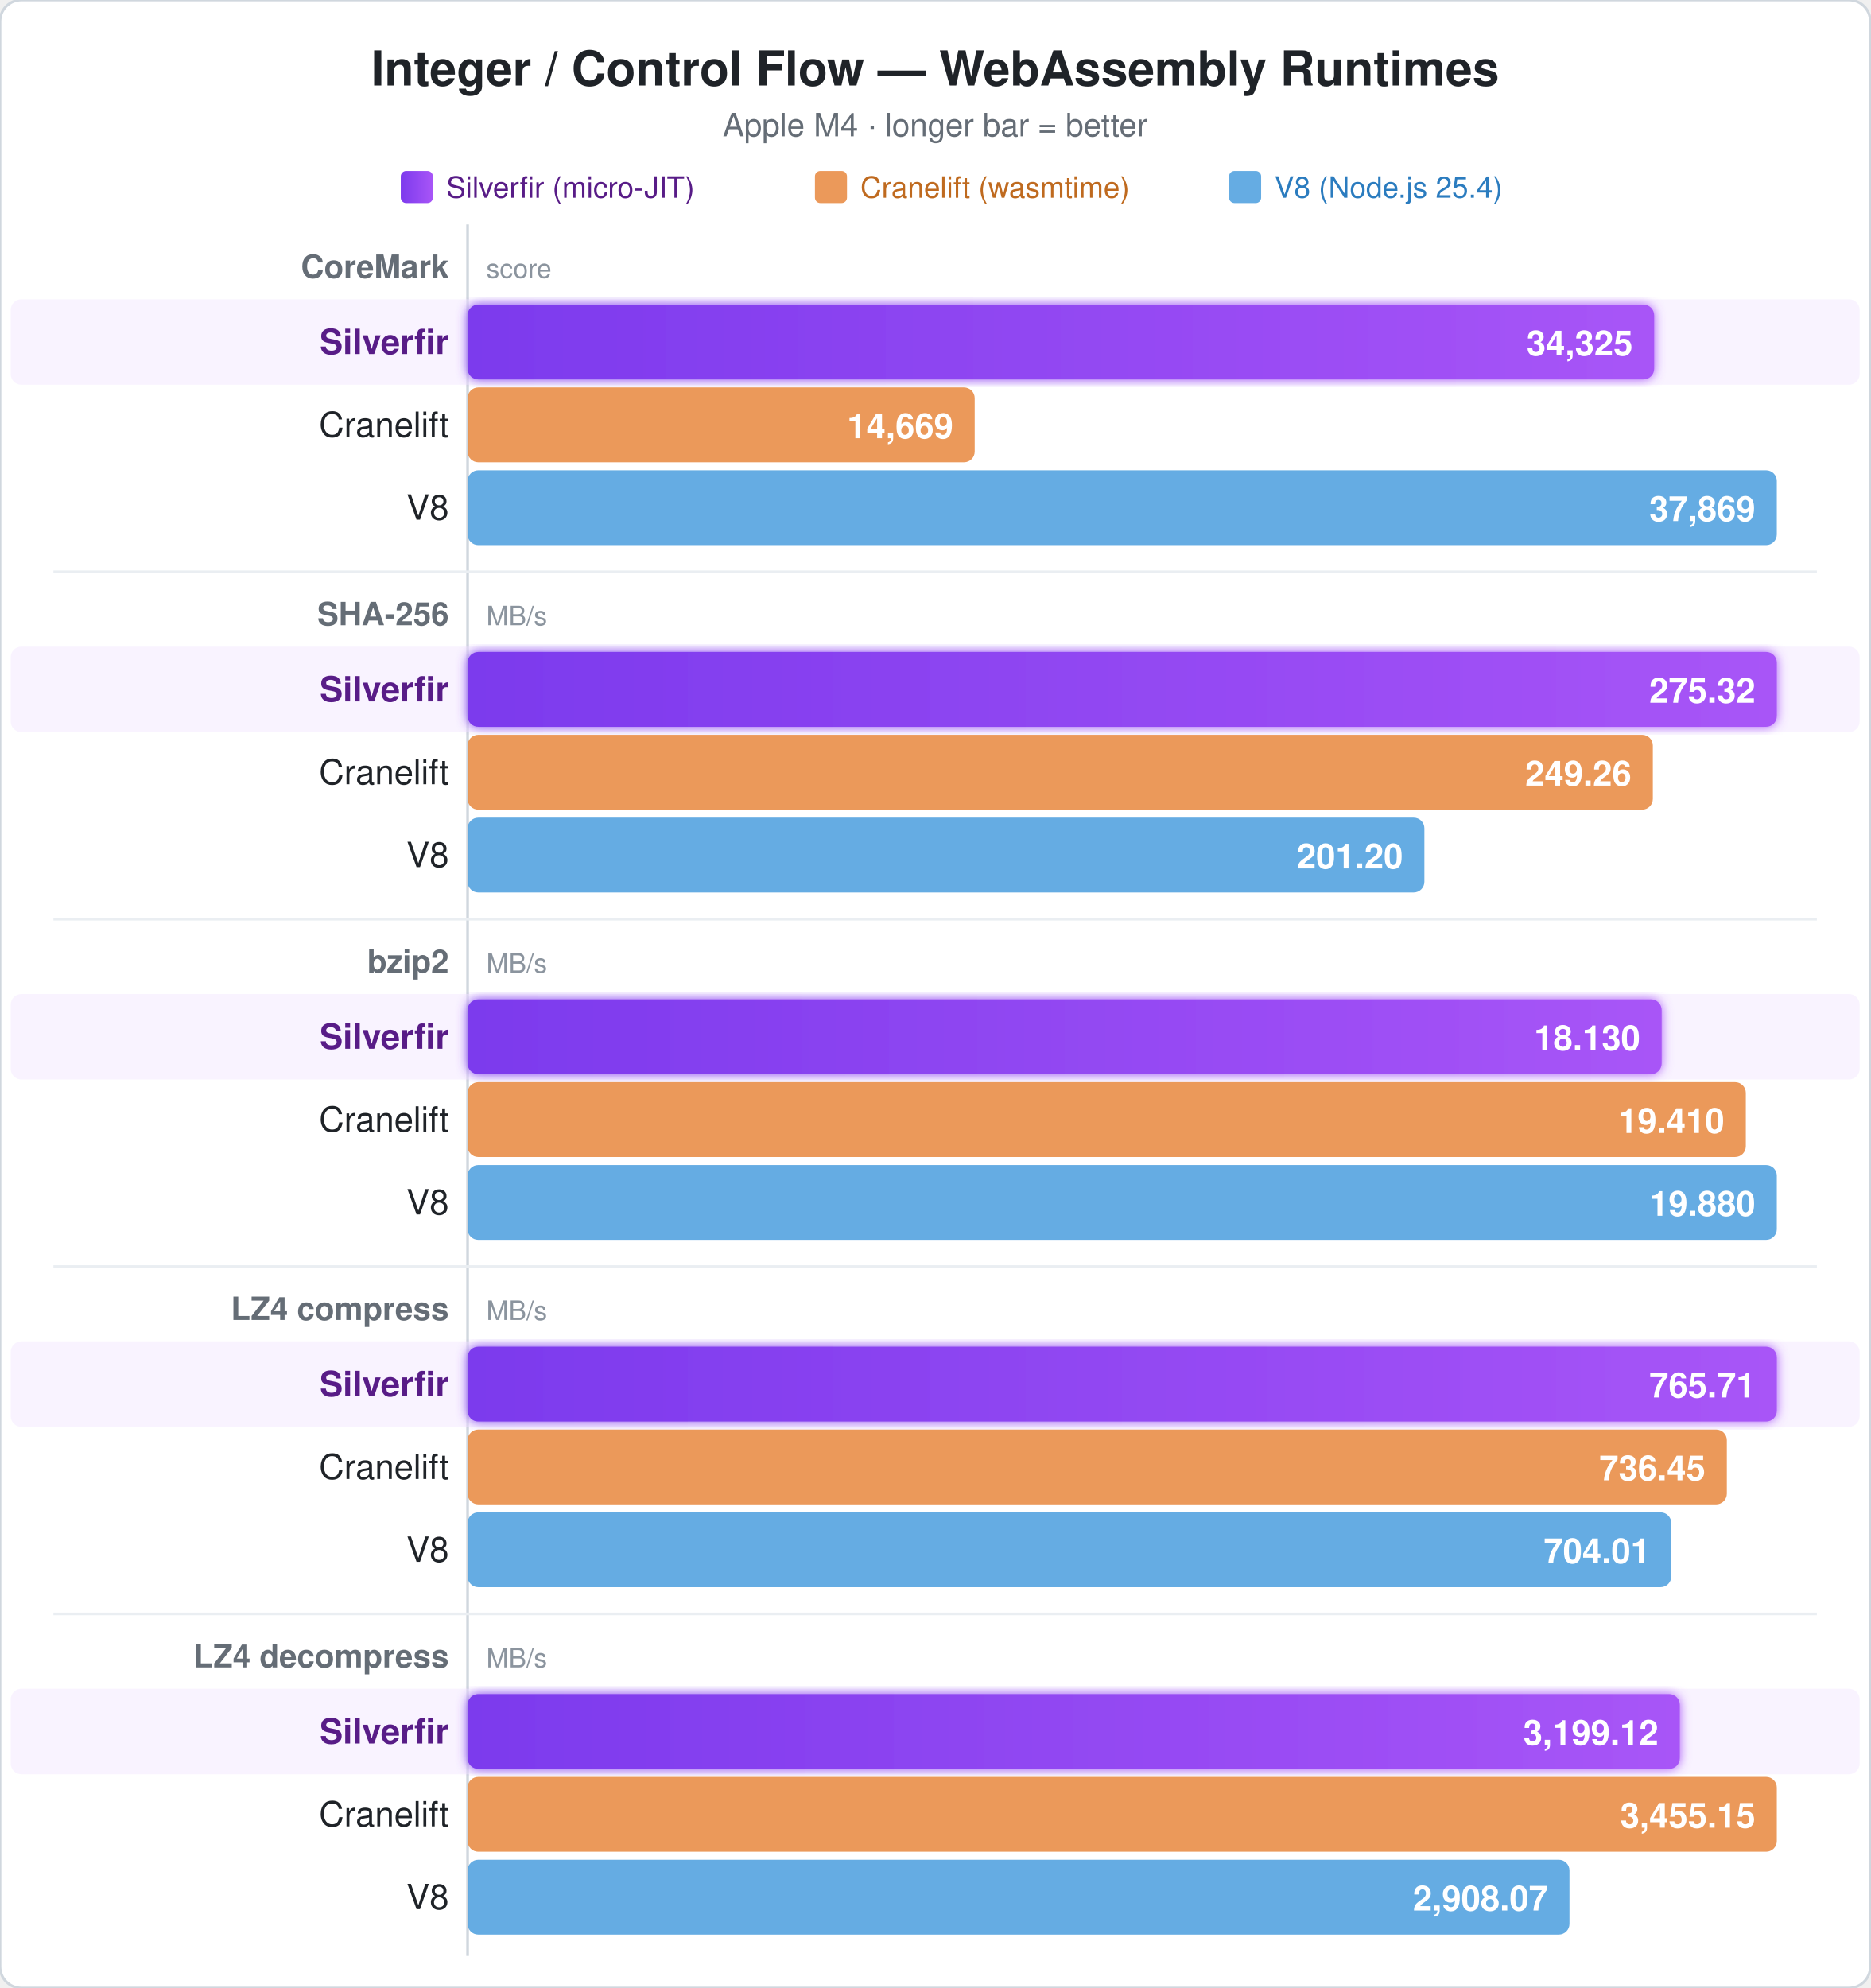
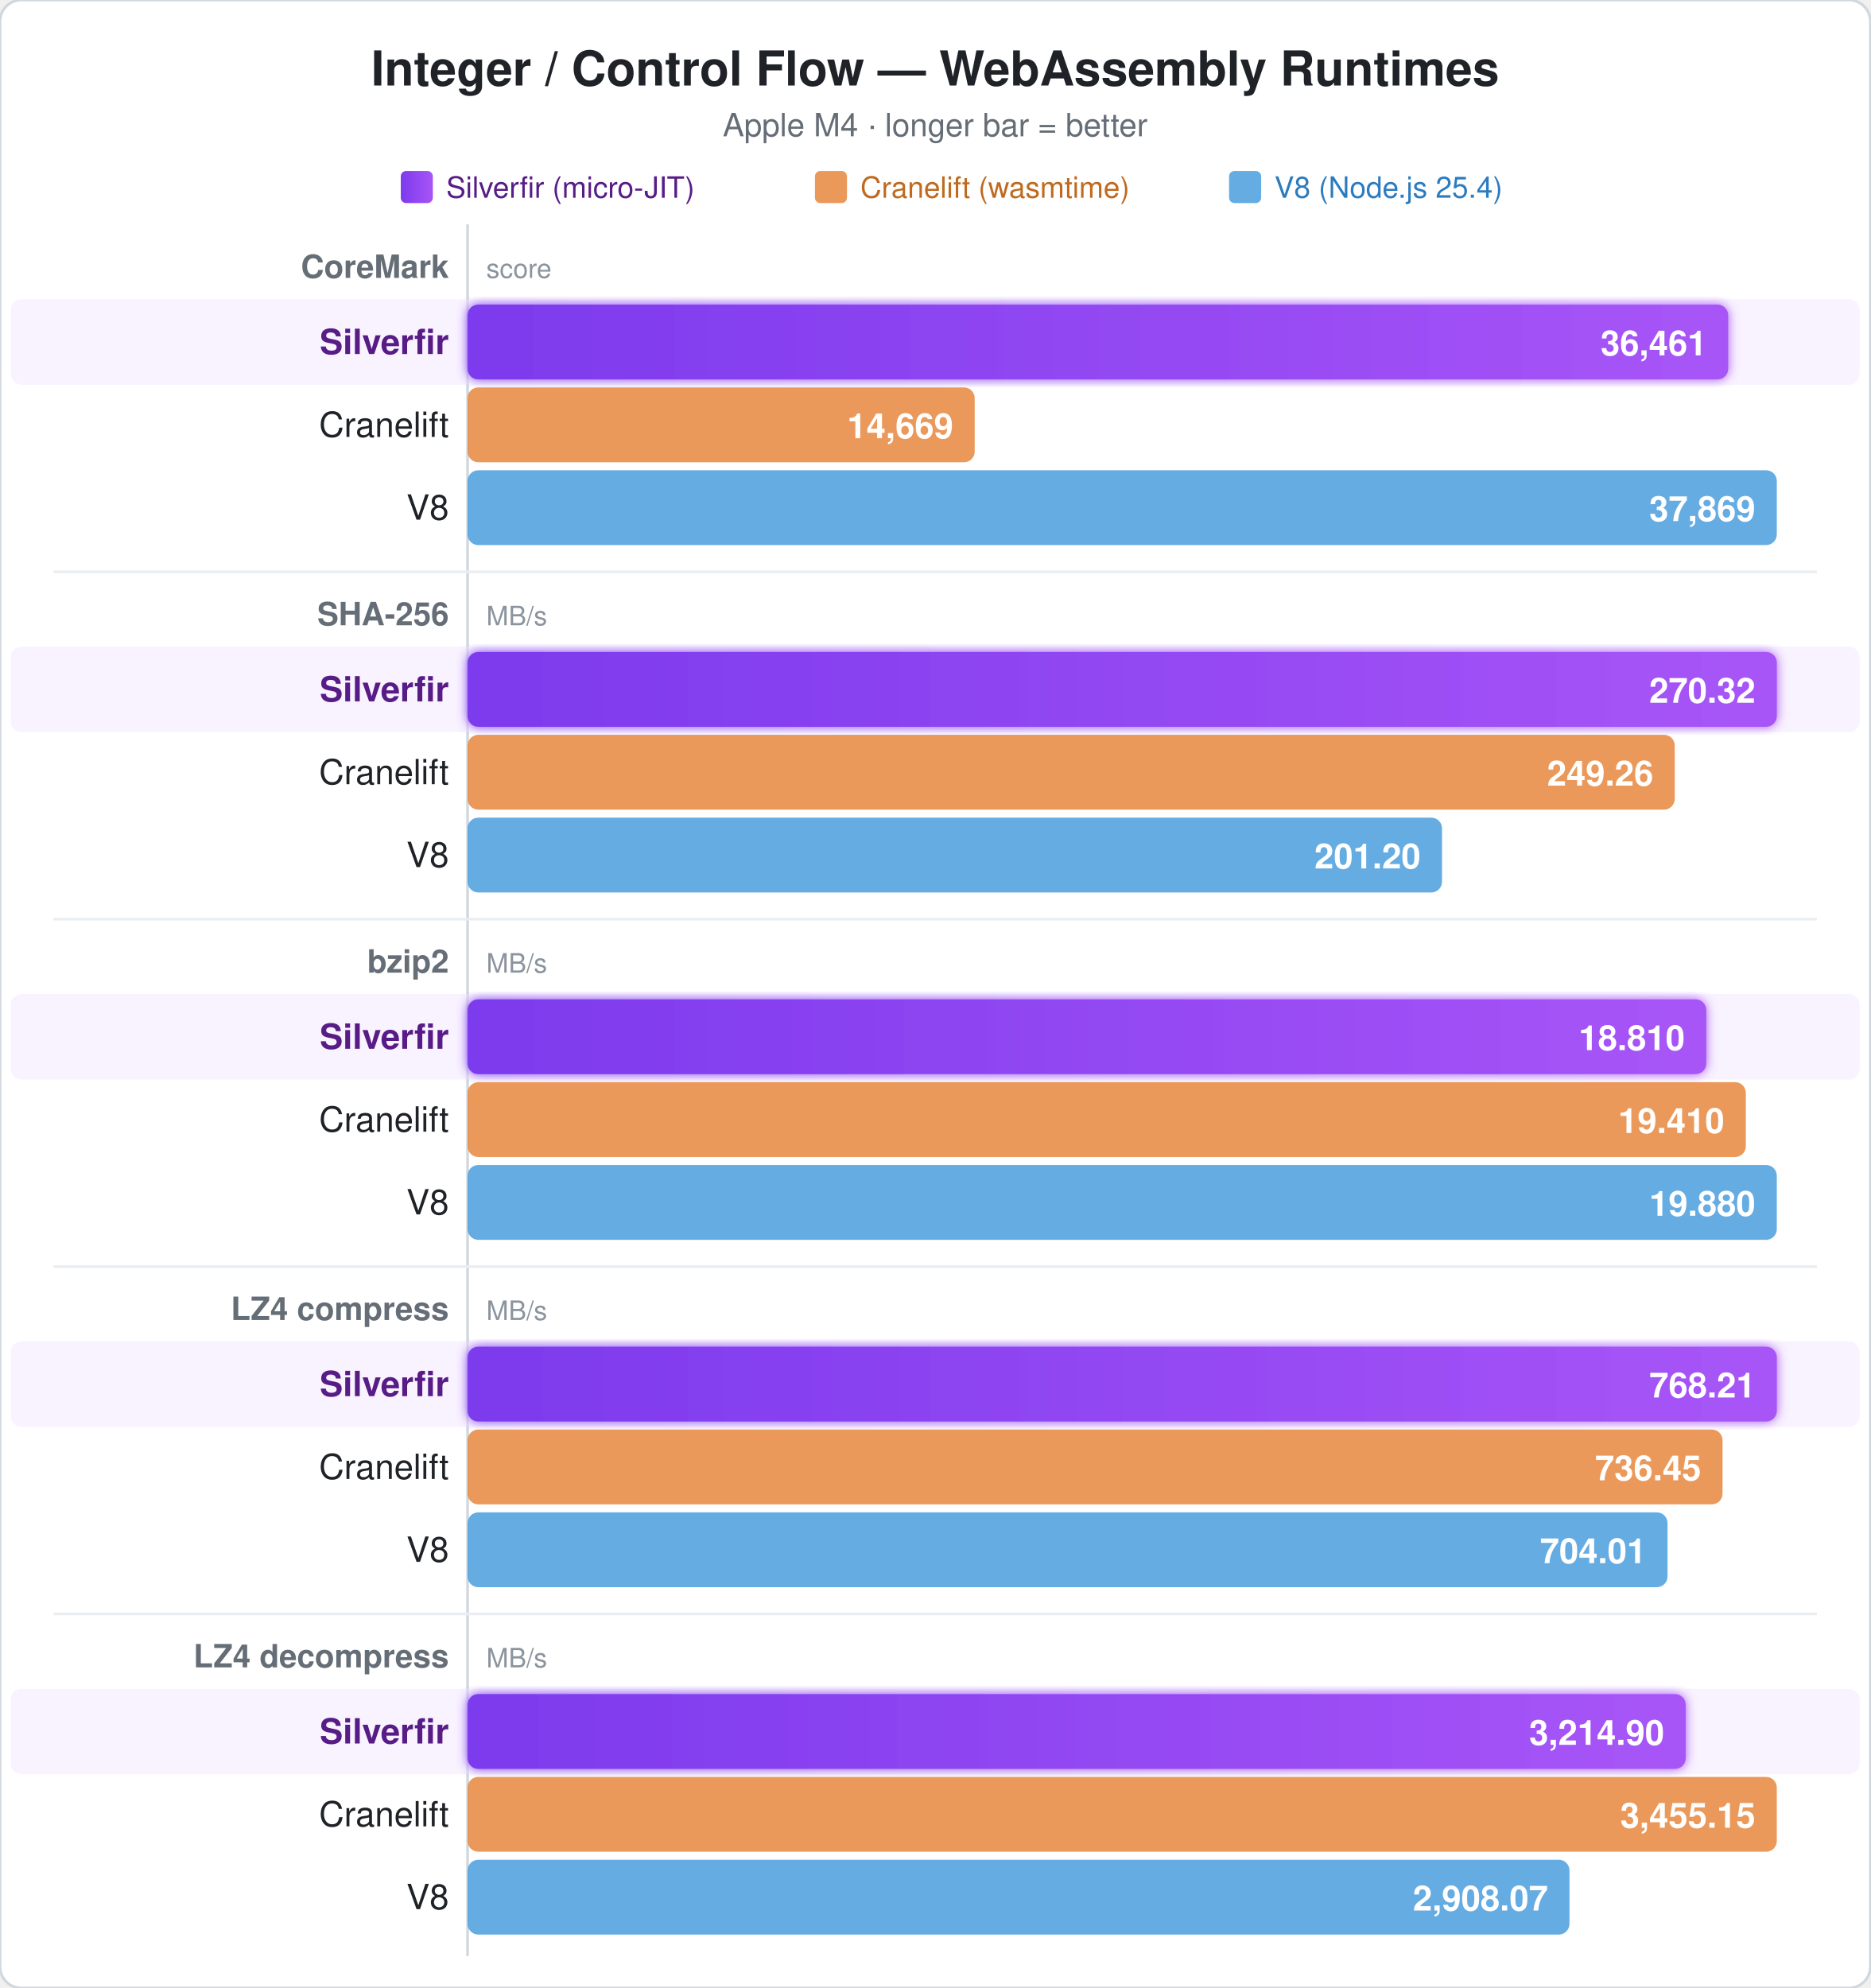
<svg xmlns="http://www.w3.org/2000/svg" role="img" viewBox="0 0 700 744" width="700" height="744">
  <defs>
    <linearGradient id="hlGrad" x1="0" y1="0" x2="1" y2="0">
      <stop offset="0%" stop-color="#7c3aed" />
      <stop offset="100%" stop-color="#a855f7" />
    </linearGradient>
    <filter id="glow">
      <feGaussianBlur stdDeviation="2" result="blur" />
      <feMerge>
        <feMergeNode in="blur" />
        <feMergeNode in="SourceGraphic" />
      </feMerge>
    </filter>
  </defs>
  <rect width="700" height="744" rx="8" ry="8" fill="#ffffff" stroke="#d0d7de" stroke-width="1" />
  <text x="350.0" y="32" text-anchor="middle" fill="#1f2328" font-family="Segoe UI,Helvetica,Arial,sans-serif" font-size="18" font-weight="600">Integer / Control Flow — WebAssembly Runtimes</text>
  <text x="350.0" y="51" text-anchor="middle" fill="#656d76" font-family="Segoe UI,Helvetica,Arial,sans-serif" font-size="12">Apple M4  ·  longer bar = better</text>
  <rect x="150.0" y="64" width="12" height="12" rx="2" fill="url(#hlGrad)" />
  <text x="167.0" y="74" fill="#581c87" font-family="Segoe UI,Helvetica,Arial,sans-serif" font-size="11">Silverfir (micro-JIT)</text>
  <rect x="305.0" y="64" width="12" height="12" rx="2" fill="#e8873d" opacity="0.85" />
  <text x="322.0" y="74" fill="#bf6a1f" font-family="Segoe UI,Helvetica,Arial,sans-serif" font-size="11">Cranelift (wasmtime)</text>
  <rect x="460.0" y="64" width="12" height="12" rx="2" fill="#4a9ede" opacity="0.85" />
  <text x="477.0" y="74" fill="#2b7cbf" font-family="Segoe UI,Helvetica,Arial,sans-serif" font-size="11">V8 (Node.js 25.4)</text>
  <line x1="175" y1="84" x2="175" y2="732" stroke="#d0d7de" stroke-width="1" />
  <text x="168" y="104.0" text-anchor="end" fill="#656d76" font-family="Segoe UI,Helvetica,Arial,sans-serif" font-size="12" font-weight="600">CoreMark</text>
  <text x="182" y="104.0" fill="#8b949e" font-family="Segoe UI,Helvetica,Arial,sans-serif" font-size="10">score</text>
  <rect x="4" y="112" width="692" height="32" rx="4" fill="#f3e8ff" opacity="0.5" />
  <text x="168" y="132.5" text-anchor="end" fill="#581c87" font-family="Segoe UI,Helvetica,Arial,sans-serif" font-size="13" font-weight="700">Silverfir</text>
-   <rect x="175" y="114" width="444.1" height="28" rx="4" fill="url(#hlGrad)" filter="url(#glow)">
-     <animate attributeName="width" from="0" to="444.1" dur="0.35s" fill="freeze" />
+   <rect x="175" y="114" width="471.8" height="28" rx="4" fill="url(#hlGrad)" filter="url(#glow)">
+     <animate attributeName="width" from="0" to="471.8" dur="0.35s" fill="freeze" />
  </rect>
-   <text x="611.1" y="133.0" text-anchor="end" fill="#ffffff" font-family="Segoe UI,Helvetica,Arial,sans-serif" font-size="13" font-weight="700">34,325</text>
+   <text x="638.8" y="133.0" text-anchor="end" fill="#ffffff" font-family="Segoe UI,Helvetica,Arial,sans-serif" font-size="13" font-weight="700">36,461</text>
  <text x="168" y="163.5" text-anchor="end" fill="#1f2328" font-family="Segoe UI,Helvetica,Arial,sans-serif" font-size="13" font-weight="400">Cranelift</text>
  <rect x="175" y="145" width="189.8" height="28" rx="4" fill="#e8873d" opacity="0.85">
    <animate attributeName="width" from="0" to="189.8" dur="0.39s" fill="freeze" />
  </rect>
  <text x="356.8" y="164.0" text-anchor="end" fill="#ffffff" font-family="Segoe UI,Helvetica,Arial,sans-serif" font-size="13" font-weight="700">14,669</text>
  <text x="168" y="194.5" text-anchor="end" fill="#1f2328" font-family="Segoe UI,Helvetica,Arial,sans-serif" font-size="13" font-weight="400">V8</text>
  <rect x="175" y="176" width="490.0" height="28" rx="4" fill="#4a9ede" opacity="0.85">
    <animate attributeName="width" from="0" to="490.0" dur="0.43s" fill="freeze" />
  </rect>
  <text x="657.0" y="195.0" text-anchor="end" fill="#ffffff" font-family="Segoe UI,Helvetica,Arial,sans-serif" font-size="13" font-weight="700">37,869</text>
  <line x1="20" y1="214" x2="680" y2="214" stroke="#eaeef2" stroke-width="1" />
  <text x="168" y="234.0" text-anchor="end" fill="#656d76" font-family="Segoe UI,Helvetica,Arial,sans-serif" font-size="12" font-weight="600">SHA-256</text>
  <text x="182" y="234.0" fill="#8b949e" font-family="Segoe UI,Helvetica,Arial,sans-serif" font-size="10">MB/s</text>
  <rect x="4" y="242" width="692" height="32" rx="4" fill="#f3e8ff" opacity="0.5" />
  <text x="168" y="262.5" text-anchor="end" fill="#581c87" font-family="Segoe UI,Helvetica,Arial,sans-serif" font-size="13" font-weight="700">Silverfir</text>
  <rect x="175" y="244" width="490.0" height="28" rx="4" fill="url(#hlGrad)" filter="url(#glow)">
    <animate attributeName="width" from="0" to="490.0" dur="0.39s" fill="freeze" />
  </rect>
-   <text x="657.0" y="263.0" text-anchor="end" fill="#ffffff" font-family="Segoe UI,Helvetica,Arial,sans-serif" font-size="13" font-weight="700">275.32</text>
+   <text x="657.0" y="263.0" text-anchor="end" fill="#ffffff" font-family="Segoe UI,Helvetica,Arial,sans-serif" font-size="13" font-weight="700">270.32</text>
  <text x="168" y="293.5" text-anchor="end" fill="#1f2328" font-family="Segoe UI,Helvetica,Arial,sans-serif" font-size="13" font-weight="400">Cranelift</text>
-   <rect x="175" y="275" width="443.6" height="28" rx="4" fill="#e8873d" opacity="0.85">
-     <animate attributeName="width" from="0" to="443.6" dur="0.43s" fill="freeze" />
+   <rect x="175" y="275" width="451.8" height="28" rx="4" fill="#e8873d" opacity="0.85">
+     <animate attributeName="width" from="0" to="451.8" dur="0.43s" fill="freeze" />
  </rect>
-   <text x="610.6" y="294.0" text-anchor="end" fill="#ffffff" font-family="Segoe UI,Helvetica,Arial,sans-serif" font-size="13" font-weight="700">249.26</text>
+   <text x="618.8" y="294.0" text-anchor="end" fill="#ffffff" font-family="Segoe UI,Helvetica,Arial,sans-serif" font-size="13" font-weight="700">249.26</text>
  <text x="168" y="324.5" text-anchor="end" fill="#1f2328" font-family="Segoe UI,Helvetica,Arial,sans-serif" font-size="13" font-weight="400">V8</text>
-   <rect x="175" y="306" width="358.1" height="28" rx="4" fill="#4a9ede" opacity="0.85">
-     <animate attributeName="width" from="0" to="358.1" dur="0.47s" fill="freeze" />
+   <rect x="175" y="306" width="364.7" height="28" rx="4" fill="#4a9ede" opacity="0.85">
+     <animate attributeName="width" from="0" to="364.7" dur="0.47s" fill="freeze" />
  </rect>
-   <text x="525.1" y="325.0" text-anchor="end" fill="#ffffff" font-family="Segoe UI,Helvetica,Arial,sans-serif" font-size="13" font-weight="700">201.20</text>
+   <text x="531.7" y="325.0" text-anchor="end" fill="#ffffff" font-family="Segoe UI,Helvetica,Arial,sans-serif" font-size="13" font-weight="700">201.20</text>
  <line x1="20" y1="344" x2="680" y2="344" stroke="#eaeef2" stroke-width="1" />
  <text x="168" y="364.0" text-anchor="end" fill="#656d76" font-family="Segoe UI,Helvetica,Arial,sans-serif" font-size="12" font-weight="600">bzip2</text>
  <text x="182" y="364.0" fill="#8b949e" font-family="Segoe UI,Helvetica,Arial,sans-serif" font-size="10">MB/s</text>
  <rect x="4" y="372" width="692" height="32" rx="4" fill="#f3e8ff" opacity="0.5" />
  <text x="168" y="392.5" text-anchor="end" fill="#581c87" font-family="Segoe UI,Helvetica,Arial,sans-serif" font-size="13" font-weight="700">Silverfir</text>
-   <rect x="175" y="374" width="446.9" height="28" rx="4" fill="url(#hlGrad)" filter="url(#glow)">
-     <animate attributeName="width" from="0" to="446.9" dur="0.43s" fill="freeze" />
+   <rect x="175" y="374" width="463.6" height="28" rx="4" fill="url(#hlGrad)" filter="url(#glow)">
+     <animate attributeName="width" from="0" to="463.6" dur="0.43s" fill="freeze" />
  </rect>
-   <text x="613.9" y="393.0" text-anchor="end" fill="#ffffff" font-family="Segoe UI,Helvetica,Arial,sans-serif" font-size="13" font-weight="700">18.130</text>
+   <text x="630.6" y="393.0" text-anchor="end" fill="#ffffff" font-family="Segoe UI,Helvetica,Arial,sans-serif" font-size="13" font-weight="700">18.810</text>
  <text x="168" y="423.5" text-anchor="end" fill="#1f2328" font-family="Segoe UI,Helvetica,Arial,sans-serif" font-size="13" font-weight="400">Cranelift</text>
  <rect x="175" y="405" width="478.4" height="28" rx="4" fill="#e8873d" opacity="0.85">
    <animate attributeName="width" from="0" to="478.4" dur="0.47s" fill="freeze" />
  </rect>
  <text x="645.4" y="424.0" text-anchor="end" fill="#ffffff" font-family="Segoe UI,Helvetica,Arial,sans-serif" font-size="13" font-weight="700">19.410</text>
  <text x="168" y="454.5" text-anchor="end" fill="#1f2328" font-family="Segoe UI,Helvetica,Arial,sans-serif" font-size="13" font-weight="400">V8</text>
  <rect x="175" y="436" width="490.0" height="28" rx="4" fill="#4a9ede" opacity="0.85">
    <animate attributeName="width" from="0" to="490.0" dur="0.51s" fill="freeze" />
  </rect>
  <text x="657.0" y="455.0" text-anchor="end" fill="#ffffff" font-family="Segoe UI,Helvetica,Arial,sans-serif" font-size="13" font-weight="700">19.880</text>
  <line x1="20" y1="474" x2="680" y2="474" stroke="#eaeef2" stroke-width="1" />
  <text x="168" y="494.0" text-anchor="end" fill="#656d76" font-family="Segoe UI,Helvetica,Arial,sans-serif" font-size="12" font-weight="600">LZ4 compress</text>
  <text x="182" y="494.0" fill="#8b949e" font-family="Segoe UI,Helvetica,Arial,sans-serif" font-size="10">MB/s</text>
  <rect x="4" y="502" width="692" height="32" rx="4" fill="#f3e8ff" opacity="0.5" />
  <text x="168" y="522.5" text-anchor="end" fill="#581c87" font-family="Segoe UI,Helvetica,Arial,sans-serif" font-size="13" font-weight="700">Silverfir</text>
  <rect x="175" y="504" width="490.0" height="28" rx="4" fill="url(#hlGrad)" filter="url(#glow)">
    <animate attributeName="width" from="0" to="490.0" dur="0.47s" fill="freeze" />
  </rect>
-   <text x="657.0" y="523.0" text-anchor="end" fill="#ffffff" font-family="Segoe UI,Helvetica,Arial,sans-serif" font-size="13" font-weight="700">765.71</text>
+   <text x="657.0" y="523.0" text-anchor="end" fill="#ffffff" font-family="Segoe UI,Helvetica,Arial,sans-serif" font-size="13" font-weight="700">768.21</text>
  <text x="168" y="553.5" text-anchor="end" fill="#1f2328" font-family="Segoe UI,Helvetica,Arial,sans-serif" font-size="13" font-weight="400">Cranelift</text>
-   <rect x="175" y="535" width="471.3" height="28" rx="4" fill="#e8873d" opacity="0.85">
-     <animate attributeName="width" from="0" to="471.3" dur="0.51s" fill="freeze" />
+   <rect x="175" y="535" width="469.7" height="28" rx="4" fill="#e8873d" opacity="0.85">
+     <animate attributeName="width" from="0" to="469.7" dur="0.51s" fill="freeze" />
  </rect>
-   <text x="638.3" y="554.0" text-anchor="end" fill="#ffffff" font-family="Segoe UI,Helvetica,Arial,sans-serif" font-size="13" font-weight="700">736.45</text>
+   <text x="636.7" y="554.0" text-anchor="end" fill="#ffffff" font-family="Segoe UI,Helvetica,Arial,sans-serif" font-size="13" font-weight="700">736.45</text>
  <text x="168" y="584.5" text-anchor="end" fill="#1f2328" font-family="Segoe UI,Helvetica,Arial,sans-serif" font-size="13" font-weight="400">V8</text>
-   <rect x="175" y="566" width="450.5" height="28" rx="4" fill="#4a9ede" opacity="0.85">
-     <animate attributeName="width" from="0" to="450.5" dur="0.55s" fill="freeze" />
+   <rect x="175" y="566" width="449.1" height="28" rx="4" fill="#4a9ede" opacity="0.85">
+     <animate attributeName="width" from="0" to="449.1" dur="0.55s" fill="freeze" />
  </rect>
-   <text x="617.5" y="585.0" text-anchor="end" fill="#ffffff" font-family="Segoe UI,Helvetica,Arial,sans-serif" font-size="13" font-weight="700">704.01</text>
+   <text x="616.1" y="585.0" text-anchor="end" fill="#ffffff" font-family="Segoe UI,Helvetica,Arial,sans-serif" font-size="13" font-weight="700">704.01</text>
  <line x1="20" y1="604" x2="680" y2="604" stroke="#eaeef2" stroke-width="1" />
  <text x="168" y="624.0" text-anchor="end" fill="#656d76" font-family="Segoe UI,Helvetica,Arial,sans-serif" font-size="12" font-weight="600">LZ4 decompress</text>
  <text x="182" y="624.0" fill="#8b949e" font-family="Segoe UI,Helvetica,Arial,sans-serif" font-size="10">MB/s</text>
  <rect x="4" y="632" width="692" height="32" rx="4" fill="#f3e8ff" opacity="0.5" />
  <text x="168" y="652.5" text-anchor="end" fill="#581c87" font-family="Segoe UI,Helvetica,Arial,sans-serif" font-size="13" font-weight="700">Silverfir</text>
-   <rect x="175" y="634" width="453.7" height="28" rx="4" fill="url(#hlGrad)" filter="url(#glow)">
-     <animate attributeName="width" from="0" to="453.7" dur="0.51s" fill="freeze" />
+   <rect x="175" y="634" width="455.9" height="28" rx="4" fill="url(#hlGrad)" filter="url(#glow)">
+     <animate attributeName="width" from="0" to="455.9" dur="0.51s" fill="freeze" />
  </rect>
-   <text x="620.7" y="653.0" text-anchor="end" fill="#ffffff" font-family="Segoe UI,Helvetica,Arial,sans-serif" font-size="13" font-weight="700">3,199.12</text>
+   <text x="622.9" y="653.0" text-anchor="end" fill="#ffffff" font-family="Segoe UI,Helvetica,Arial,sans-serif" font-size="13" font-weight="700">3,214.90</text>
  <text x="168" y="683.5" text-anchor="end" fill="#1f2328" font-family="Segoe UI,Helvetica,Arial,sans-serif" font-size="13" font-weight="400">Cranelift</text>
  <rect x="175" y="665" width="490.0" height="28" rx="4" fill="#e8873d" opacity="0.85">
    <animate attributeName="width" from="0" to="490.0" dur="0.55s" fill="freeze" />
  </rect>
  <text x="657.0" y="684.0" text-anchor="end" fill="#ffffff" font-family="Segoe UI,Helvetica,Arial,sans-serif" font-size="13" font-weight="700">3,455.15</text>
  <text x="168" y="714.5" text-anchor="end" fill="#1f2328" font-family="Segoe UI,Helvetica,Arial,sans-serif" font-size="13" font-weight="400">V8</text>
  <rect x="175" y="696" width="412.4" height="28" rx="4" fill="#4a9ede" opacity="0.85">
    <animate attributeName="width" from="0" to="412.4" dur="0.59s" fill="freeze" />
  </rect>
  <text x="579.4" y="715.0" text-anchor="end" fill="#ffffff" font-family="Segoe UI,Helvetica,Arial,sans-serif" font-size="13" font-weight="700">2,908.07</text>
</svg>
